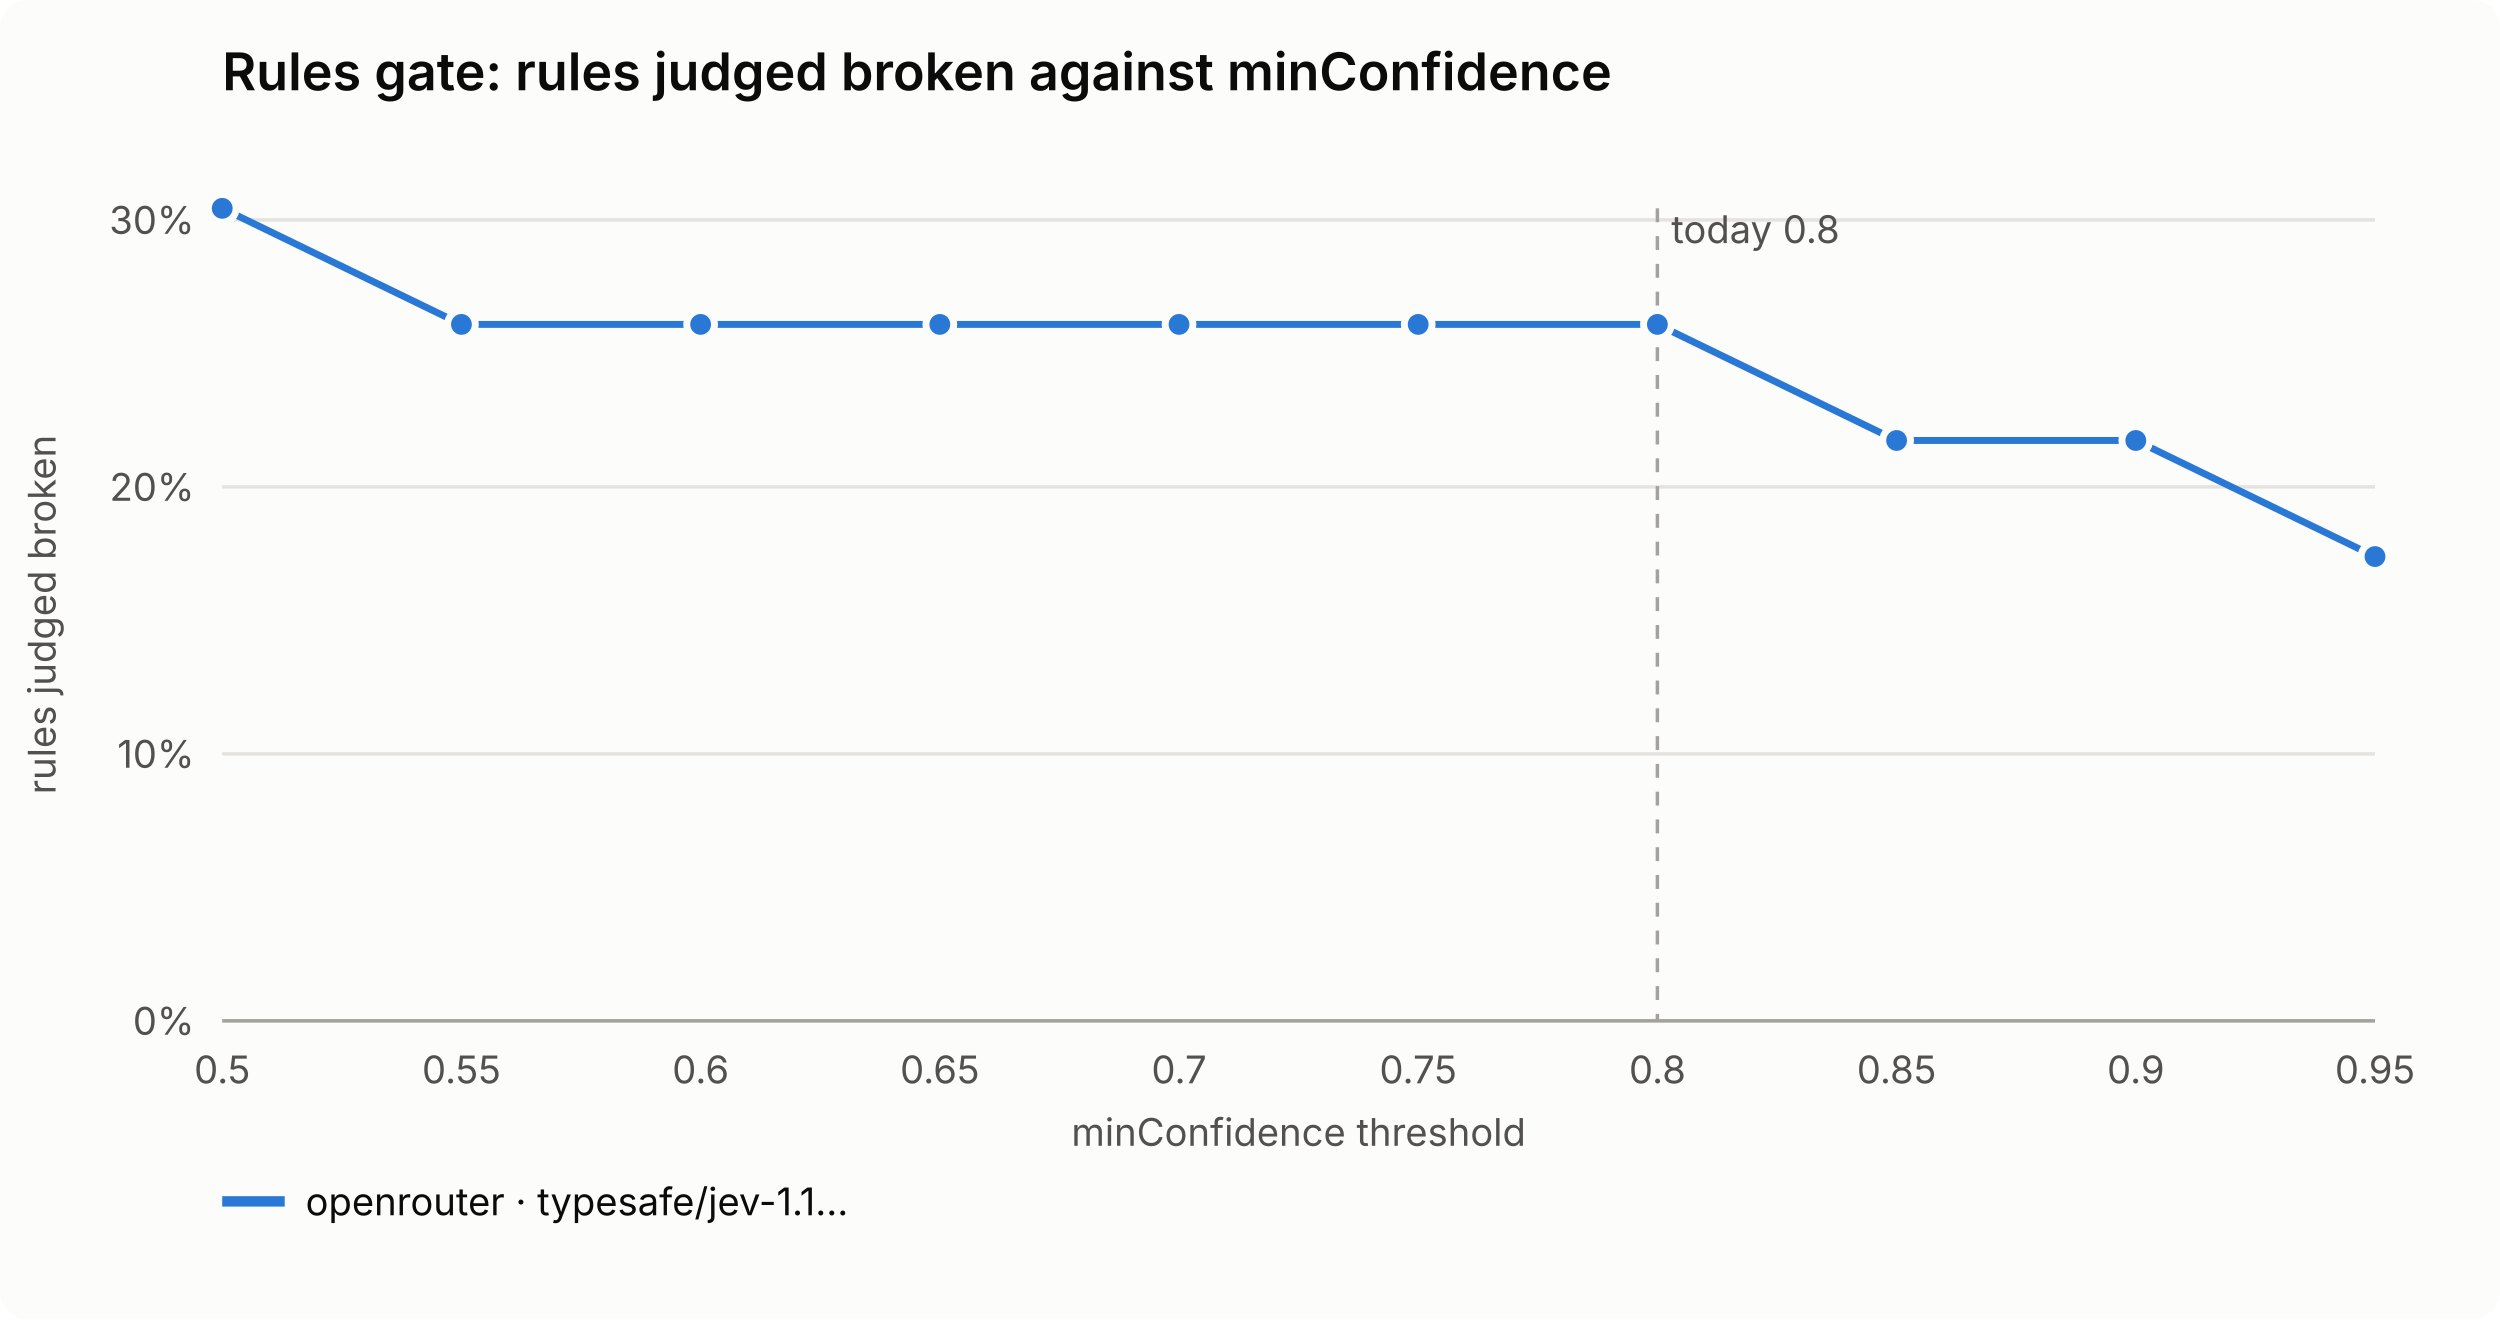
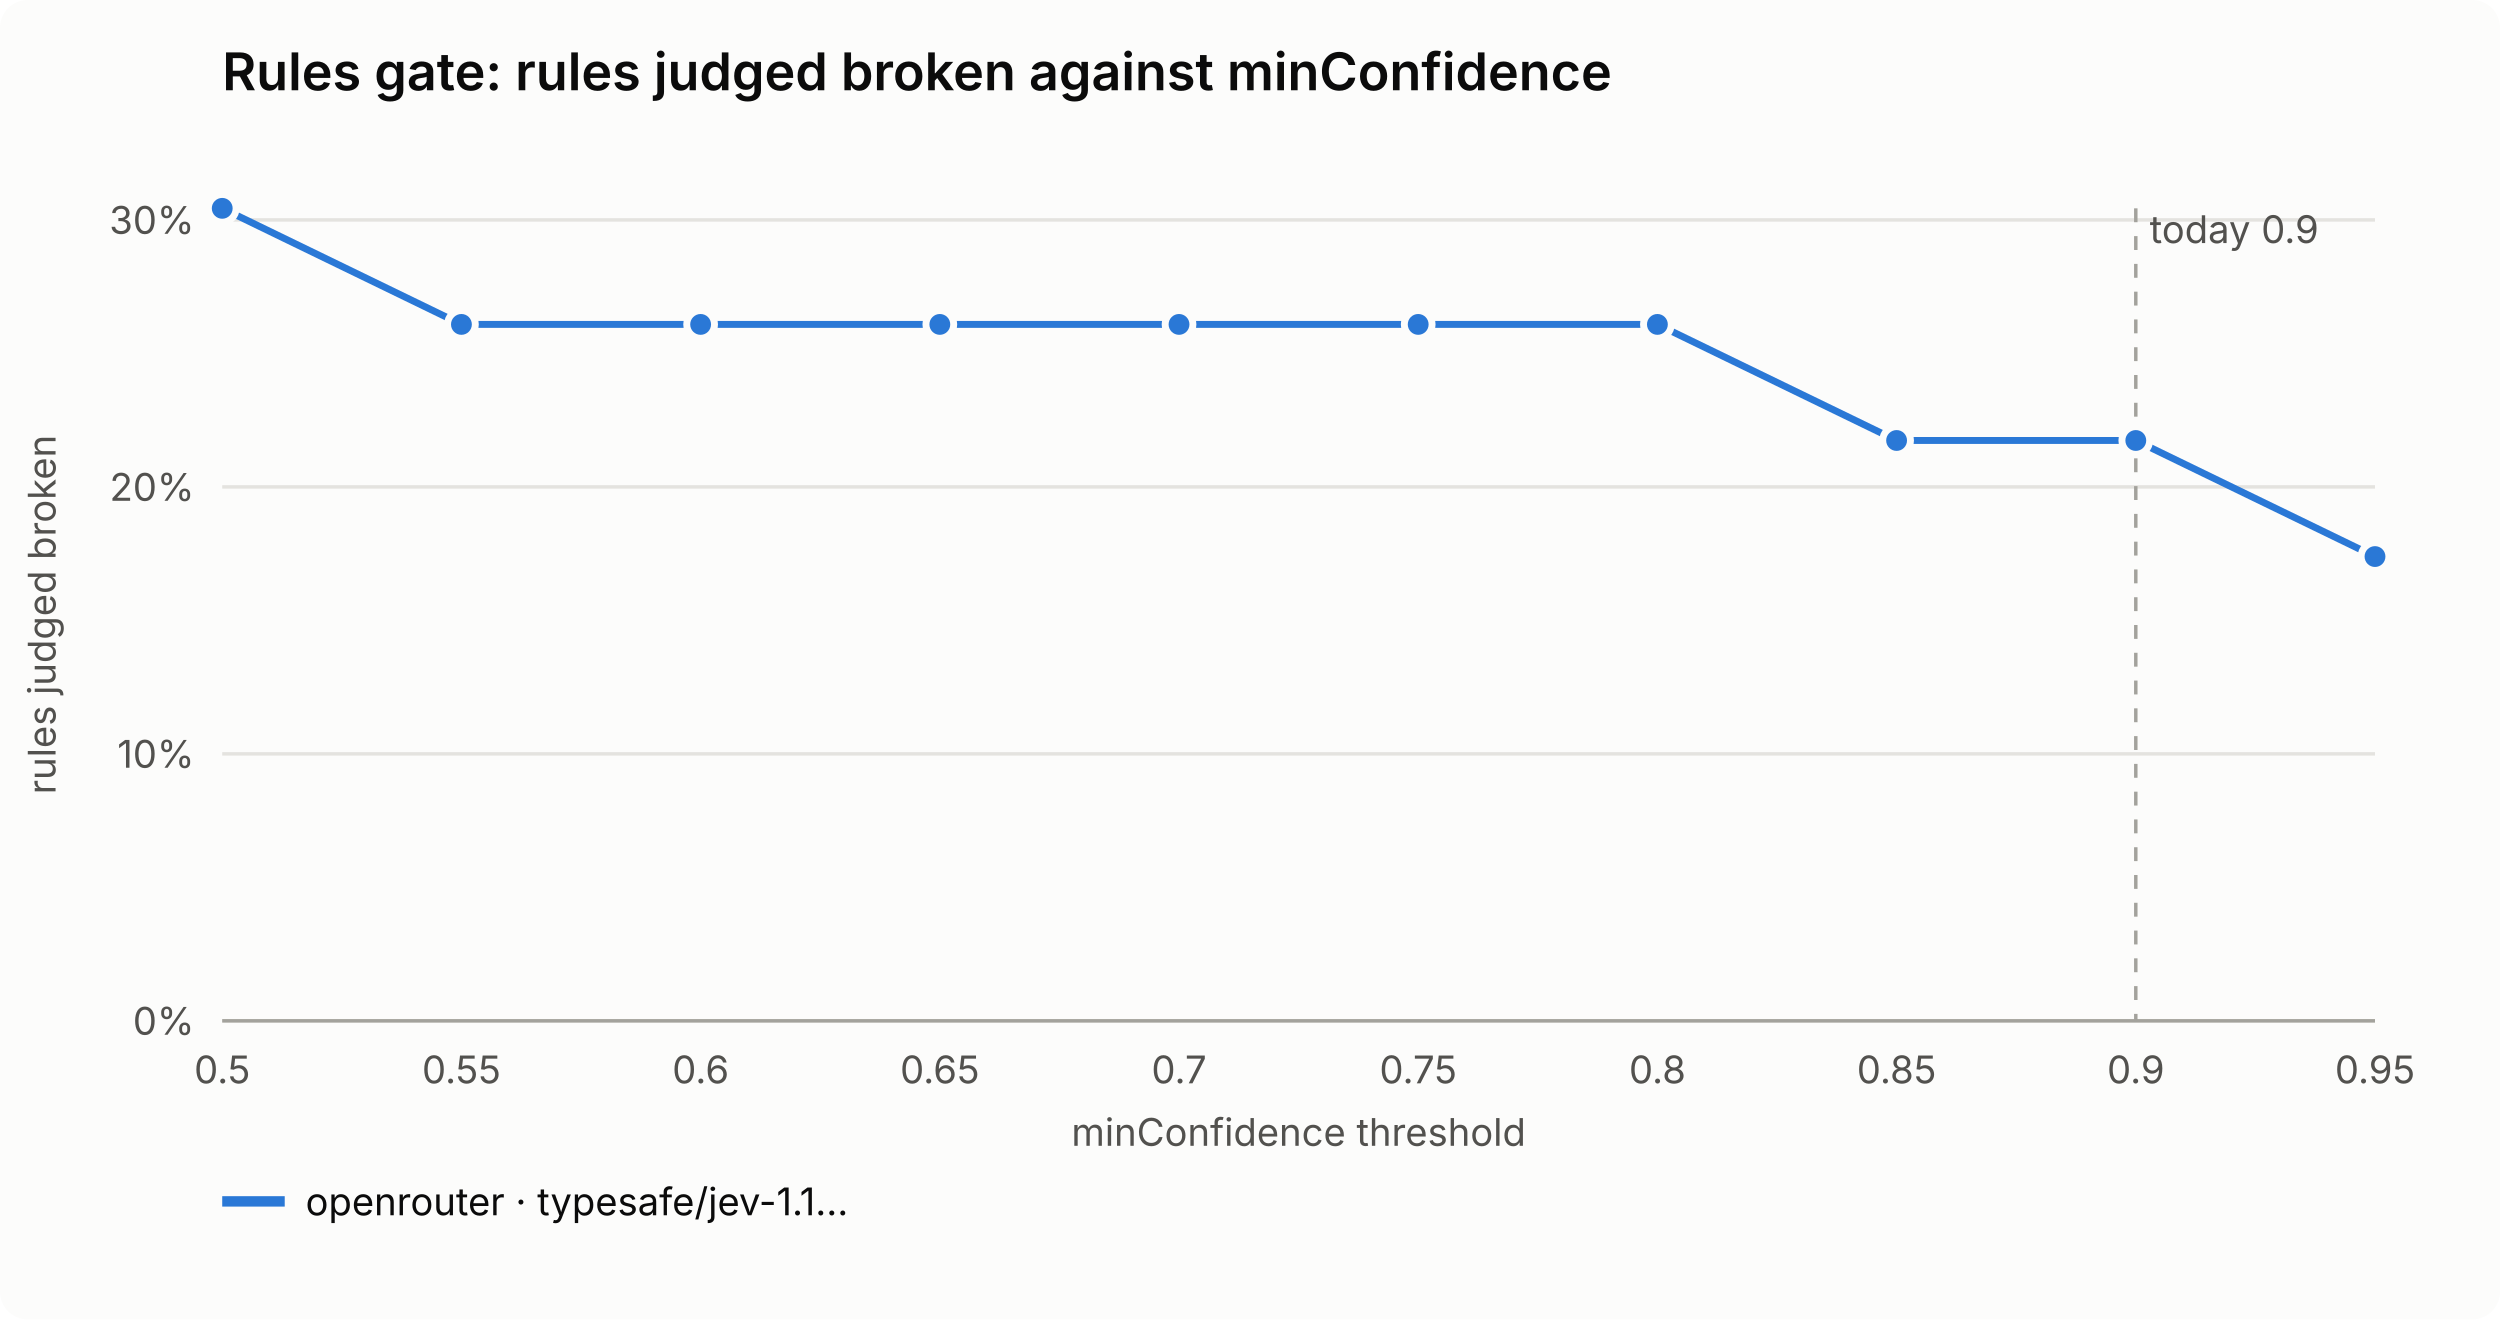
<svg xmlns="http://www.w3.org/2000/svg" viewBox="0 0 720 380" width="720" height="380" role="img" aria-label="Rules gate: rules judged broken against minConfidence">
  <style>
text{font-family:system-ui,-apple-system,"Segoe UI",sans-serif}
.t{font-size:15px;font-weight:600}.st{font-size:12px}.ax{font-size:11px}.lab{font-size:11px}
.g,.a,.guide{stroke-width:1}.guide{stroke-dasharray:4 4}.fake{font-size:13px;font-weight:700}
.bg{fill:#fcfcfb}.dot{stroke:#fcfcfb}text{fill:#0b0b0b}.st,.ax{fill:#52514e}.g{stroke:#e4e3df}.a,.guide{stroke:#a3a29c}.l1{stroke:#2a78d6}.d1{fill:#2a78d6}.fake{fill:#c43534}
@media (prefers-color-scheme: dark){.bg{fill:#1a1a19}.dot{stroke:#1a1a19}text{fill:#f0efec}.st,.ax{fill:#c3c2b7}.g{stroke:#353532}.a,.guide{stroke:#6b6a64}.l1{stroke:#3987e5}.d1{fill:#3987e5}.fake{fill:#e66767}}
</style>
  <rect width="720" height="380" rx="8" class="bg" />
  <text class="t" x="64" y="26">Rules gate: rules judged broken against minConfidence</text>
  <line class="g" x1="64" x2="684" y1="294" y2="294" />
  <text class="ax" x="56" y="298" text-anchor="end">0%</text>
  <line class="g" x1="64" x2="684" y1="217.11" y2="217.11" />
  <text class="ax" x="56" y="221.11" text-anchor="end">10%</text>
  <line class="g" x1="64" x2="684" y1="140.23" y2="140.23" />
  <text class="ax" x="56" y="144.23" text-anchor="end">20%</text>
  <line class="g" x1="64" x2="684" y1="63.34" y2="63.34" />
  <text class="ax" x="56" y="67.34" text-anchor="end">30%</text>
  <text class="ax" x="64" y="312" text-anchor="middle">0.5</text>
  <text class="ax" x="132.89" y="312" text-anchor="middle">0.55</text>
  <text class="ax" x="201.78" y="312" text-anchor="middle">0.6</text>
  <text class="ax" x="270.67" y="312" text-anchor="middle">0.65</text>
  <text class="ax" x="339.56" y="312" text-anchor="middle">0.7</text>
  <text class="ax" x="408.44" y="312" text-anchor="middle">0.75</text>
  <text class="ax" x="477.33" y="312" text-anchor="middle">0.8</text>
  <text class="ax" x="546.22" y="312" text-anchor="middle">0.85</text>
  <text class="ax" x="615.11" y="312" text-anchor="middle">0.9</text>
  <text class="ax" x="684" y="312" text-anchor="middle">0.95</text>
  <line class="a" x1="64" x2="684" y1="294" y2="294" />
  <text class="ax" x="374" y="330" text-anchor="middle">minConfidence threshold</text>
  <text class="ax" transform="translate(16 177) rotate(-90)" text-anchor="middle">rules judged broken</text>
-   <line class="guide" x1="477.33" x2="477.33" y1="60" y2="294" />
-   <text class="ax" x="481.33" y="70">today 0.8</text>
+   <line class="guide" x1="615.11" x2="615.11" y1="60" y2="294" />
+   <text class="ax" x="619.11" y="70">today 0.9</text>
  <polyline class="l1" fill="none" stroke-width="2" stroke-linejoin="round" points="64,60 132.89,93.43 201.78,93.43 270.67,93.43 339.56,93.43 408.44,93.43 477.33,93.43 546.22,126.86 615.11,126.86 684,160.29" />
  <circle class="d1 dot" cx="64" cy="60" r="4" stroke-width="2" />
  <circle class="d1 dot" cx="132.89" cy="93.43" r="4" stroke-width="2" />
  <circle class="d1 dot" cx="201.78" cy="93.43" r="4" stroke-width="2" />
  <circle class="d1 dot" cx="270.67" cy="93.43" r="4" stroke-width="2" />
  <circle class="d1 dot" cx="339.56" cy="93.43" r="4" stroke-width="2" />
  <circle class="d1 dot" cx="408.44" cy="93.43" r="4" stroke-width="2" />
  <circle class="d1 dot" cx="477.33" cy="93.43" r="4" stroke-width="2" />
  <circle class="d1 dot" cx="546.22" cy="126.86" r="4" stroke-width="2" />
  <circle class="d1 dot" cx="615.11" cy="126.86" r="4" stroke-width="2" />
  <circle class="d1 dot" cx="684" cy="160.29" r="4" stroke-width="2" />
  <line x1="64" x2="82" y1="346" y2="346" class="l1" stroke-width="3" />
  <text class="lab" x="88" y="350">openrouter · typesafe/jev-1.1…</text>
</svg>
